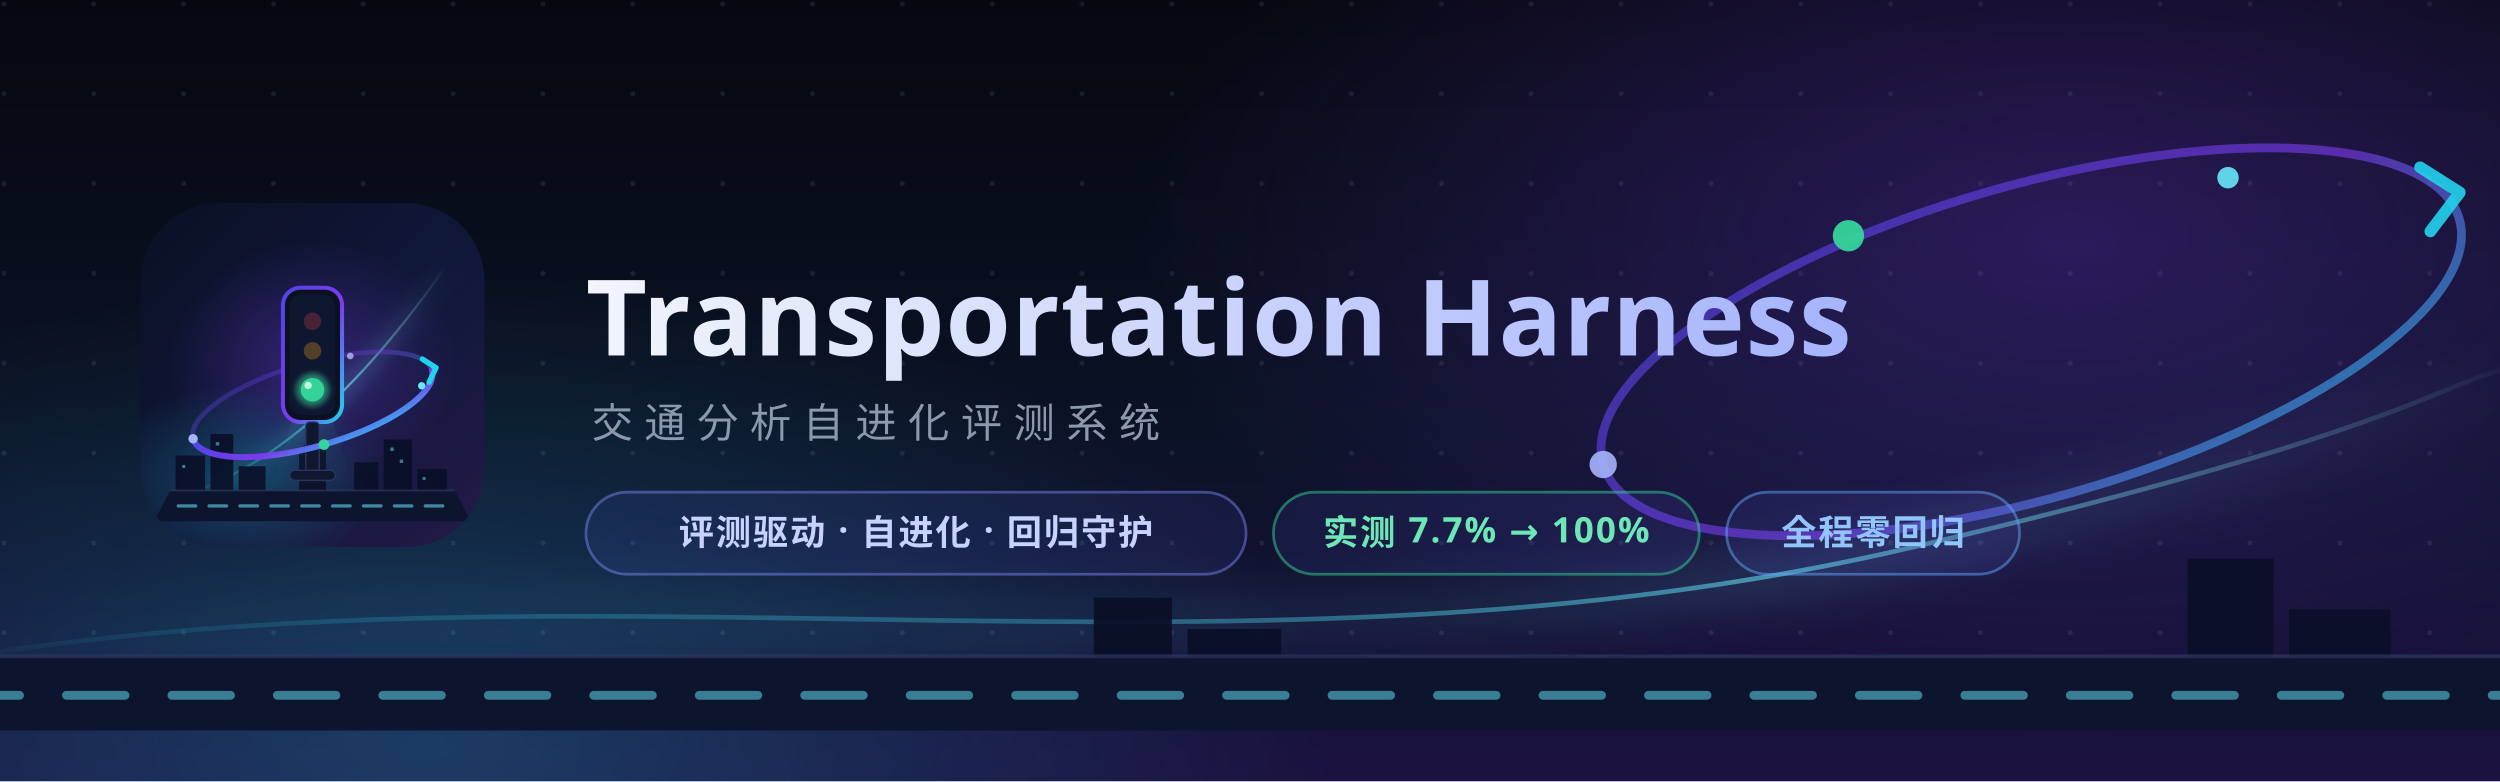
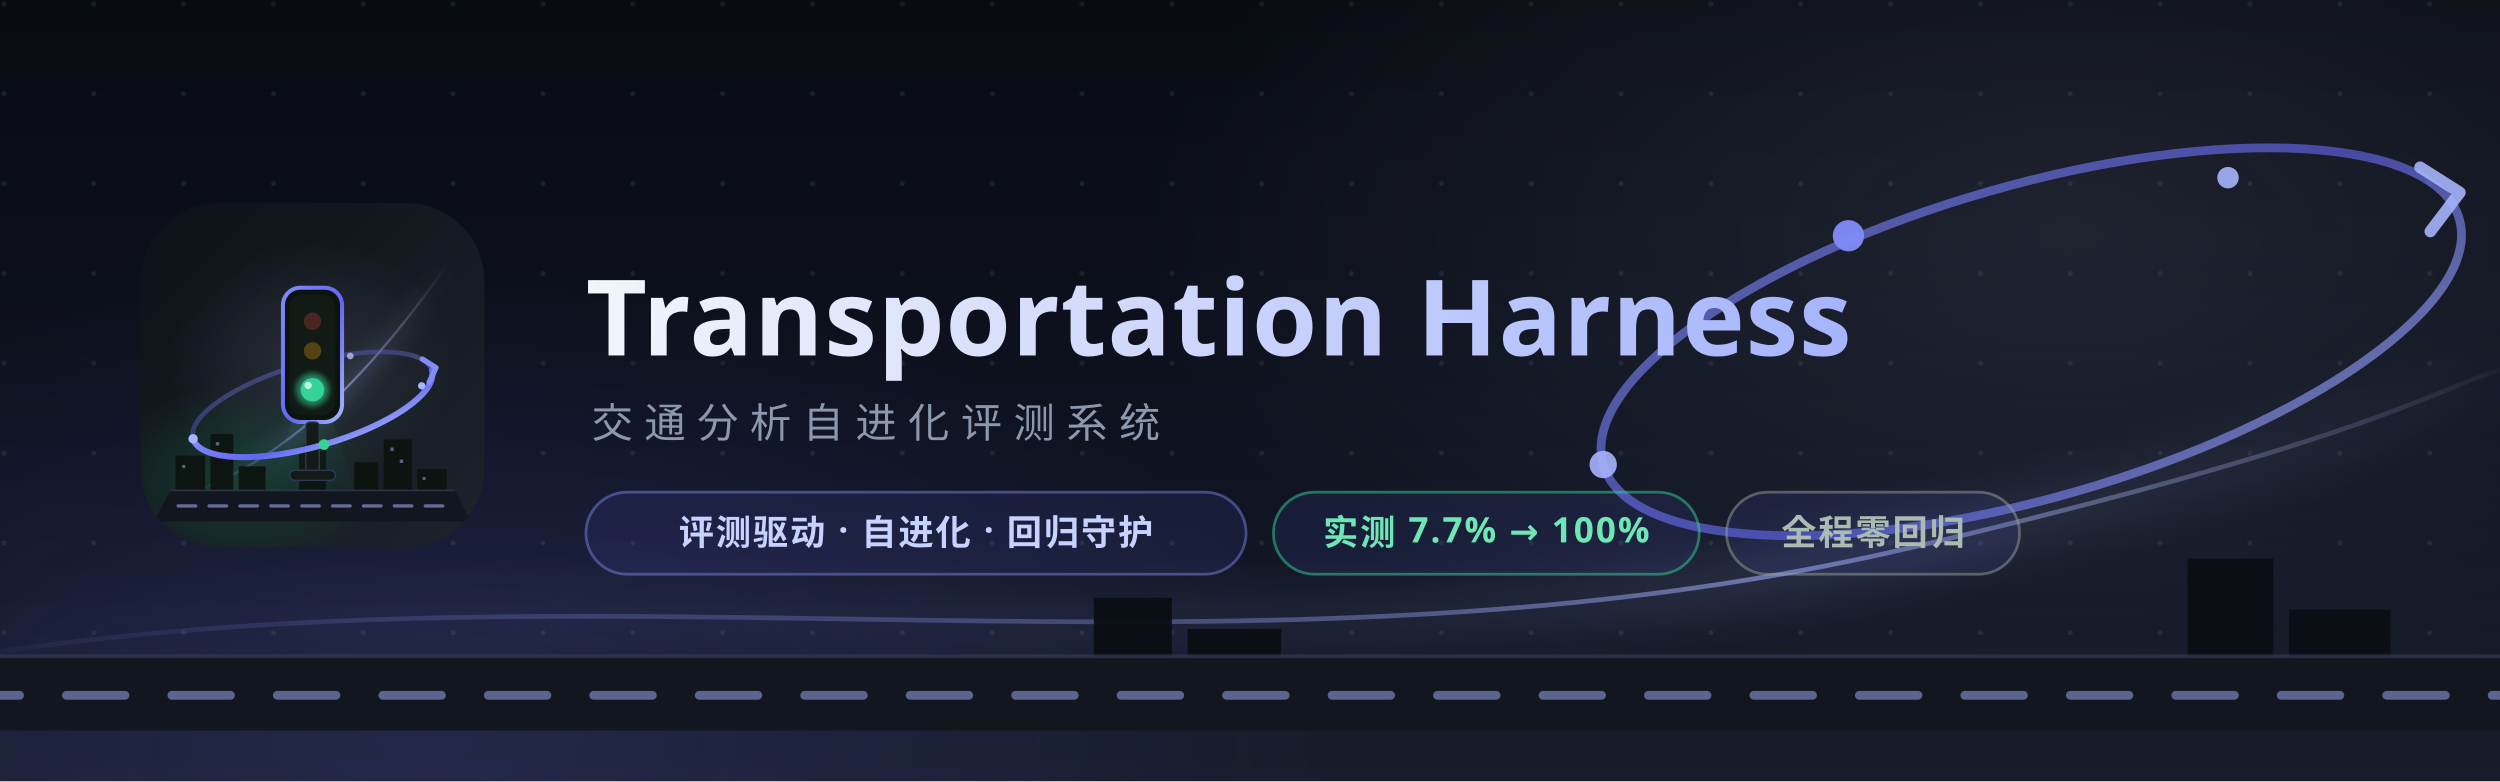
<svg xmlns="http://www.w3.org/2000/svg" width="1280" height="400" viewBox="0 0 1280 400" role="img" aria-label="Transportation Harness · 交通分析自进化评测系统">
  <defs>
    <linearGradient id="sky" x1="0" y1="0" x2="0" y2="1">
-       <stop offset="0" stop-color="#05080f" />
-       <stop offset=".55" stop-color="#0b1226" />
-       <stop offset="1" stop-color="#1b1140" />
+       <stop offset="0" stop-color="#090b12" />
+       <stop offset=".55" stop-color="#0e1220" />
+       <stop offset="1" stop-color="#171d2b" />
    </linearGradient>
    <linearGradient id="ring" x1="0" y1="0" x2="1" y2="1">
-       <stop offset="0" stop-color="#4f46e5" />
-       <stop offset=".55" stop-color="#7c3aed" />
-       <stop offset="1" stop-color="#22d3ee" />
+       <stop offset="0" stop-color="#818cf8" />
+       <stop offset=".55" stop-color="#6366f1" />
+       <stop offset="1" stop-color="#a5b4fc" />
    </linearGradient>
    <linearGradient id="tg" x1="0" y1="0" x2="1" y2="0">
      <stop offset="0" stop-color="#f2f5fb" />
      <stop offset="1" stop-color="#a5b4fc" />
    </linearGradient>
    <linearGradient id="trail" x1="0" y1="1" x2="1" y2="0">
-       <stop offset="0" stop-color="#22d3ee" stop-opacity="0" />
-       <stop offset=".5" stop-color="#67e8f9" stop-opacity=".8" />
-       <stop offset="1" stop-color="#a5f3fc" stop-opacity="0" />
+       <stop offset="0" stop-color="#818cf8" stop-opacity="0" />
+       <stop offset=".5" stop-color="#a5b4fc" stop-opacity=".8" />
+       <stop offset="1" stop-color="#c7d2fe" stop-opacity="0" />
    </linearGradient>
    <radialGradient id="blobP" cx=".5" cy=".5" r=".5">
-       <stop offset="0" stop-color="#7c3aed" stop-opacity=".3" />
-       <stop offset="1" stop-color="#7c3aed" stop-opacity="0" />
+       <stop offset="0" stop-color="#94a0bc" stop-opacity=".14" />
+       <stop offset="1" stop-color="#94a0bc" stop-opacity="0" />
    </radialGradient>
    <radialGradient id="blobC" cx=".5" cy=".5" r=".5">
-       <stop offset="0" stop-color="#22d3ee" stop-opacity=".22" />
-       <stop offset="1" stop-color="#22d3ee" stop-opacity="0" />
+       <stop offset="0" stop-color="#6366f1" stop-opacity=".16" />
+       <stop offset="1" stop-color="#6366f1" stop-opacity="0" />
    </radialGradient>
    <pattern id="dots" width="46" height="46" patternUnits="userSpaceOnUse">
-       <circle cx="2" cy="2" r="1.3" fill="#8ea2c9" opacity=".13" />
+       <circle cx="2" cy="2" r="1.3" fill="#94a0bc" opacity=".12" />
    </pattern>
    <filter id="blurL" x="-60%" y="-60%" width="220%" height="220%">
      <feGaussianBlur stdDeviation="14" />
    </filter>
  </defs>
  <rect width="1280" height="400" fill="url(#sky)" />
  <rect width="1280" height="400" fill="url(#dots)" />
  <ellipse cx="1060" cy="120" rx="480" ry="260" fill="url(#blobP)" />
  <ellipse cx="220" cy="380" rx="460" ry="240" fill="url(#blobC)" />
  <path d="M-40 340 C 300 280, 640 360, 980 280 S 1240 180, 1330 190" fill="none" stroke="url(#trail)" stroke-width="10" stroke-linecap="round" opacity=".45" filter="url(#blurL)" />
  <path d="M-40 340 C 300 280, 640 360, 980 280 S 1240 180, 1330 190" fill="none" stroke="url(#trail)" stroke-width="2.4" stroke-linecap="round" opacity=".7" />
  <g transform="rotate(-16 1040 175)" fill="none">
    <ellipse cx="1040" cy="175" rx="228" ry="80" stroke="url(#ring)" stroke-width="4.5" stroke-dasharray="1130 290" stroke-linecap="round" opacity=".62" />
-     <path d="M1256 144 L 1272 162 L 1252 177" stroke="#22d3ee" stroke-width="6" stroke-linecap="round" stroke-linejoin="round" opacity=".9" />
+     <path d="M1256 144 L 1272 162 L 1252 177" stroke="#a5b4fc" stroke-width="6" stroke-linecap="round" stroke-linejoin="round" opacity=".9" />
    <circle cx="812" cy="175" r="7" fill="#a5b4fc" opacity=".9" />
-     <circle cx="965" cy="97" r="8" fill="#34d399" opacity=".95" />
-     <circle cx="1160" cy="122" r="5.5" fill="#67e8f9" opacity=".9" />
+     <circle cx="965" cy="97" r="8" fill="#818cf8" opacity=".95" />
+     <circle cx="1160" cy="122" r="5.5" fill="#a5b4fc" opacity=".9" />
  </g>
-   <g fill="#0a0f28" opacity=".95">
+   <g fill="#0b0e13" opacity=".95">
    <rect x="560" y="306" width="40" height="60" />
    <rect x="608" y="322" width="48" height="44" />
    <rect x="1120" y="286" width="44" height="80" />
    <rect x="1172" y="312" width="52" height="54" />
  </g>
-   <path d="M-20 374 L 1300 374 L 1300 336 L -20 336 Z" fill="#0d142e" />
-   <path d="M-20 336 H 1300" stroke="#2b3660" stroke-width="2" opacity=".7" />
-   <path d="M-20 356 H 1300" stroke="#67e8f9" stroke-width="4.5" stroke-linecap="round" stroke-dasharray="30 24" opacity=".5" />
+   <path d="M-20 374 L 1300 374 L 1300 336 L -20 336 Z" fill="#12161f" />
+   <path d="M-20 336 H 1300" stroke="#2f3a52" stroke-width="2" opacity=".7" />
+   <path d="M-20 356 H 1300" stroke="#a5b4fc" stroke-width="4.5" stroke-linecap="round" stroke-dasharray="30 24" opacity=".5" />
  <svg x="72" y="104" width="176" height="176" viewBox="0 0 512 512">
    <defs>
      <linearGradient id="bg" x1="0" y1="0" x2="1" y2="1">
-         <stop offset="0" stop-color="#0a1024" />
-         <stop offset=".55" stop-color="#10183a" />
-         <stop offset="1" stop-color="#241a48" />
+         <stop offset="0" stop-color="#0d1117" />
+         <stop offset=".55" stop-color="#151b22" />
+         <stop offset="1" stop-color="#1c232b" />
      </linearGradient>
      <linearGradient id="ring" x1="0" y1="0" x2="1" y2="1">
-         <stop offset="0" stop-color="#4f46e5" />
-         <stop offset=".55" stop-color="#7c3aed" />
-         <stop offset="1" stop-color="#22d3ee" />
+         <stop offset="0" stop-color="#818cf8" />
+         <stop offset=".55" stop-color="#6366f1" />
+         <stop offset="1" stop-color="#4f46e5" />
      </linearGradient>
      <linearGradient id="trail" x1="0" y1="1" x2="1" y2="0">
-         <stop offset="0" stop-color="#22d3ee" stop-opacity="0" />
-         <stop offset=".5" stop-color="#67e8f9" stop-opacity=".85" />
-         <stop offset="1" stop-color="#a5f3fc" stop-opacity="0" />
+         <stop offset="0" stop-color="#818cf8" stop-opacity="0" />
+         <stop offset=".5" stop-color="#a5b4fc" stop-opacity=".8" />
+         <stop offset="1" stop-color="#c7d2fe" stop-opacity="0" />
      </linearGradient>
      <linearGradient id="beam" x1="0" y1="0" x2="0" y2="1">
        <stop offset="0" stop-color="#34d399" stop-opacity=".5" />
        <stop offset="1" stop-color="#34d399" stop-opacity="0" />
      </linearGradient>
-       <radialGradient id="ambientP" cx=".5" cy=".5" r=".5">
-         <stop offset="0" stop-color="#7c3aed" stop-opacity=".34" />
-         <stop offset="1" stop-color="#7c3aed" stop-opacity="0" />
+       <radialGradient id="ambientG" cx=".5" cy=".5" r=".5">
+         <stop offset="0" stop-color="#1fb567" stop-opacity=".22" />
+         <stop offset="1" stop-color="#1fb567" stop-opacity="0" />
      </radialGradient>
-       <radialGradient id="ambientC" cx=".5" cy=".5" r=".5">
-         <stop offset="0" stop-color="#22d3ee" stop-opacity=".26" />
-         <stop offset="1" stop-color="#22d3ee" stop-opacity="0" />
+       <radialGradient id="ambientN" cx=".5" cy=".5" r=".5">
+         <stop offset="0" stop-color="#94a0bc" stop-opacity=".16" />
+         <stop offset="1" stop-color="#94a0bc" stop-opacity="0" />
      </radialGradient>
      <radialGradient id="greenGlow" cx=".5" cy=".5" r=".5">
        <stop offset="0" stop-color="#34d399" stop-opacity=".75" />
        <stop offset="1" stop-color="#34d399" stop-opacity="0" />
      </radialGradient>
      <filter id="blurL" x="-60%" y="-60%" width="220%" height="220%">
        <feGaussianBlur stdDeviation="12" />
      </filter>
      <filter id="blurS" x="-60%" y="-60%" width="220%" height="220%">
        <feGaussianBlur stdDeviation="5" />
      </filter>
      <clipPath id="cr">
        <rect width="512" height="512" rx="116" />
      </clipPath>
    </defs>
    <rect width="512" height="512" rx="116" fill="url(#bg)" />
    <g clip-path="url(#cr)">
-       <ellipse cx="256" cy="240" rx="215" ry="185" fill="url(#ambientP)" />
-       <ellipse cx="150" cy="410" rx="210" ry="140" fill="url(#ambientC)" />
-       <path d="M56 438 C 190 396, 316 292, 456 92" fill="none" stroke="url(#trail)" stroke-width="14" stroke-linecap="round" opacity=".5" filter="url(#blurL)" />
-       <path d="M56 438 C 190 396, 316 292, 456 92" fill="none" stroke="url(#trail)" stroke-width="3.5" stroke-linecap="round" opacity=".8" />
-       <g fill="#0a0f28" opacity=".92">
+       <ellipse cx="256" cy="240" rx="215" ry="185" fill="url(#ambientN)" />
+       <ellipse cx="150" cy="410" rx="210" ry="140" fill="url(#ambientG)" />
+       <path d="M56 438 C 190 396, 316 292, 456 92" fill="none" stroke="url(#trail)" stroke-width="14" stroke-linecap="round" opacity=".4" filter="url(#blurL)" />
+       <path d="M56 438 C 190 396, 316 292, 456 92" fill="none" stroke="url(#trail)" stroke-width="3.5" stroke-linecap="round" opacity=".7" />
+       <g fill="#0b120e" opacity=".92">
        <rect x="52" y="376" width="44" height="66" />
        <rect x="104" y="344" width="34" height="98" />
        <rect x="146" y="392" width="40" height="50" />
        <rect x="318" y="386" width="36" height="56" />
        <rect x="362" y="352" width="42" height="90" />
        <rect x="412" y="396" width="44" height="46" />
        <polygon points="236,442 236,368 256,348 276,368 276,442" />
      </g>
-       <g fill="#67e8f9" opacity=".5">
+       <g fill="#a5b4fc" opacity=".5">
        <rect x="112" y="356" width="5" height="5" />
        <rect x="124" y="372" width="5" height="5" />
        <rect x="372" y="364" width="5" height="5" />
        <rect x="386" y="382" width="5" height="5" />
        <rect x="62" y="390" width="4.5" height="4.5" />
        <rect x="420" y="408" width="4.5" height="4.5" />
      </g>
-       <path d="M20 474 L 492 474 L 468 428 L 44 428 Z" fill="#0d142e" />
-       <path d="M44 428 H 468" stroke="#2b3660" stroke-width="2.5" opacity=".8" />
-       <path d="M56 451 H 456" stroke="#67e8f9" stroke-width="5" stroke-linecap="round" stroke-dasharray="26 20" opacity=".55" />
+       <path d="M20 474 L 492 474 L 468 428 L 44 428 Z" fill="#12161f" />
+       <path d="M44 428 H 468" stroke="#2f3a52" stroke-width="2.5" opacity=".8" />
+       <path d="M56 451 H 456" stroke="#a5b4fc" stroke-width="5" stroke-linecap="round" stroke-dasharray="26 20" opacity=".55" />
      <polygon points="234,296 278,296 318,428 194,428" fill="url(#beam)" opacity=".16" />
      <g transform="rotate(-16 256 300)">
        <path d="M71 300 A 185 62 0 0 1 441 300" fill="none" stroke="url(#ring)" stroke-width="7" stroke-linecap="round" opacity=".35" />
        <circle cx="330" cy="246" r="5" fill="#c7d2fe" opacity=".7" />
      </g>
-       <rect x="212" y="126" width="88" height="200" rx="26" fill="#0b1120" stroke="url(#ring)" stroke-width="6" />
-       <rect x="222" y="136" width="68" height="180" rx="19" fill="#0e1730" />
+       <rect x="212" y="126" width="88" height="200" rx="26" fill="#0d130f" stroke="url(#ring)" stroke-width="6" />
+       <rect x="222" y="136" width="68" height="180" rx="19" fill="#111a14" />
      <circle cx="256" cy="176" r="13" fill="#ef4444" opacity=".26" />
      <circle cx="256" cy="220" r="13" fill="#f59e0b" opacity=".3" />
      <circle cx="256" cy="278" r="30" fill="url(#greenGlow)" />
      <circle cx="256" cy="278" r="24" fill="#34d399" opacity=".4" filter="url(#blurS)" />
      <circle cx="256" cy="278" r="17.5" fill="#34d399" />
      <circle cx="249.5" cy="271.5" r="5.5" fill="#d1fae5" opacity=".9" />
-       <rect x="246" y="326" width="20" height="76" rx="6" fill="#101830" stroke="#2b3660" stroke-width="2" />
-       <rect x="222" y="398" width="68" height="15" rx="7.5" fill="#101830" stroke="#2b3660" stroke-width="2" />
+       <rect x="246" y="326" width="20" height="76" rx="6" fill="#121b16" stroke="#2f3a52" stroke-width="2" />
+       <rect x="222" y="398" width="68" height="15" rx="7.5" fill="#121b16" stroke="#2f3a52" stroke-width="2" />
      <g transform="rotate(-16 256 300)">
        <path d="M71 300 A 185 62 0 0 0 441 300" fill="none" stroke="url(#ring)" stroke-width="9" stroke-linecap="round" />
-         <path d="M432 316 L 448 298 L 432 280" fill="none" stroke="#22d3ee" stroke-width="8" stroke-linecap="round" stroke-linejoin="round" />
+         <path d="M432 316 L 448 298 L 432 280" fill="none" stroke="#818cf8" stroke-width="8" stroke-linecap="round" stroke-linejoin="round" />
        <circle cx="71" cy="300" r="7" fill="#a5b4fc" />
        <circle cx="256" cy="362" r="8" fill="#34d399" />
-         <circle cx="420" cy="318" r="5.5" fill="#67e8f9" />
+         <circle cx="420" cy="318" r="5.5" fill="#a5b4fc" />
      </g>
    </g>
  </svg>
  <text x="300" y="182" font-family="'Segoe UI','PingFang SC','Microsoft YaHei',system-ui,sans-serif" font-size="54" font-weight="800" letter-spacing=".5" fill="url(#tg)">Transportation Harness</text>
  <text x="303" y="224" font-family="'Segoe UI','PingFang SC','Microsoft YaHei',system-ui,sans-serif" font-size="21" font-weight="500" letter-spacing="6" fill="#8b98ad">交通分析自进化评测系统</text>
  <rect x="300" y="252" width="338" height="42" rx="21" fill="rgba(99,102,241,.10)" stroke="rgba(129,140,248,.45)" stroke-width="1.4" />
  <text x="469.0" y="279" text-anchor="middle" font-family="'Segoe UI','PingFang SC','Microsoft YaHei',system-ui,sans-serif" font-size="18" font-weight="600" letter-spacing="1" fill="#c7d2fe">评测驱动 · 自进化 · 回归守护</text>
  <rect x="652" y="252" width="218" height="42" rx="21" fill="rgba(99,102,241,.10)" stroke="rgba(52,211,153,.5)" stroke-width="1.4" />
  <text x="761.0" y="279" text-anchor="middle" font-family="'Segoe UI','PingFang SC','Microsoft YaHei',system-ui,sans-serif" font-size="18" font-weight="600" letter-spacing="1" fill="#6ee7b7">实测 7.7% → 100%</text>
-   <rect x="884" y="252" width="150" height="42" rx="21" fill="rgba(99,102,241,.10)" stroke="rgba(96,165,250,.5)" stroke-width="1.4" />
-   <text x="959.0" y="279" text-anchor="middle" font-family="'Segoe UI','PingFang SC','Microsoft YaHei',system-ui,sans-serif" font-size="18" font-weight="600" letter-spacing="1" fill="#93c5fd">全程零回归</text>
+   <rect x="884" y="252" width="150" height="42" rx="21" fill="rgba(99,102,241,.10)" stroke="rgba(148,163,157,.5)" stroke-width="1.4" />
+   <text x="959.0" y="279" text-anchor="middle" font-family="'Segoe UI','PingFang SC','Microsoft YaHei',system-ui,sans-serif" font-size="18" font-weight="600" letter-spacing="1" fill="#aabbb2">全程零回归</text>
</svg>
